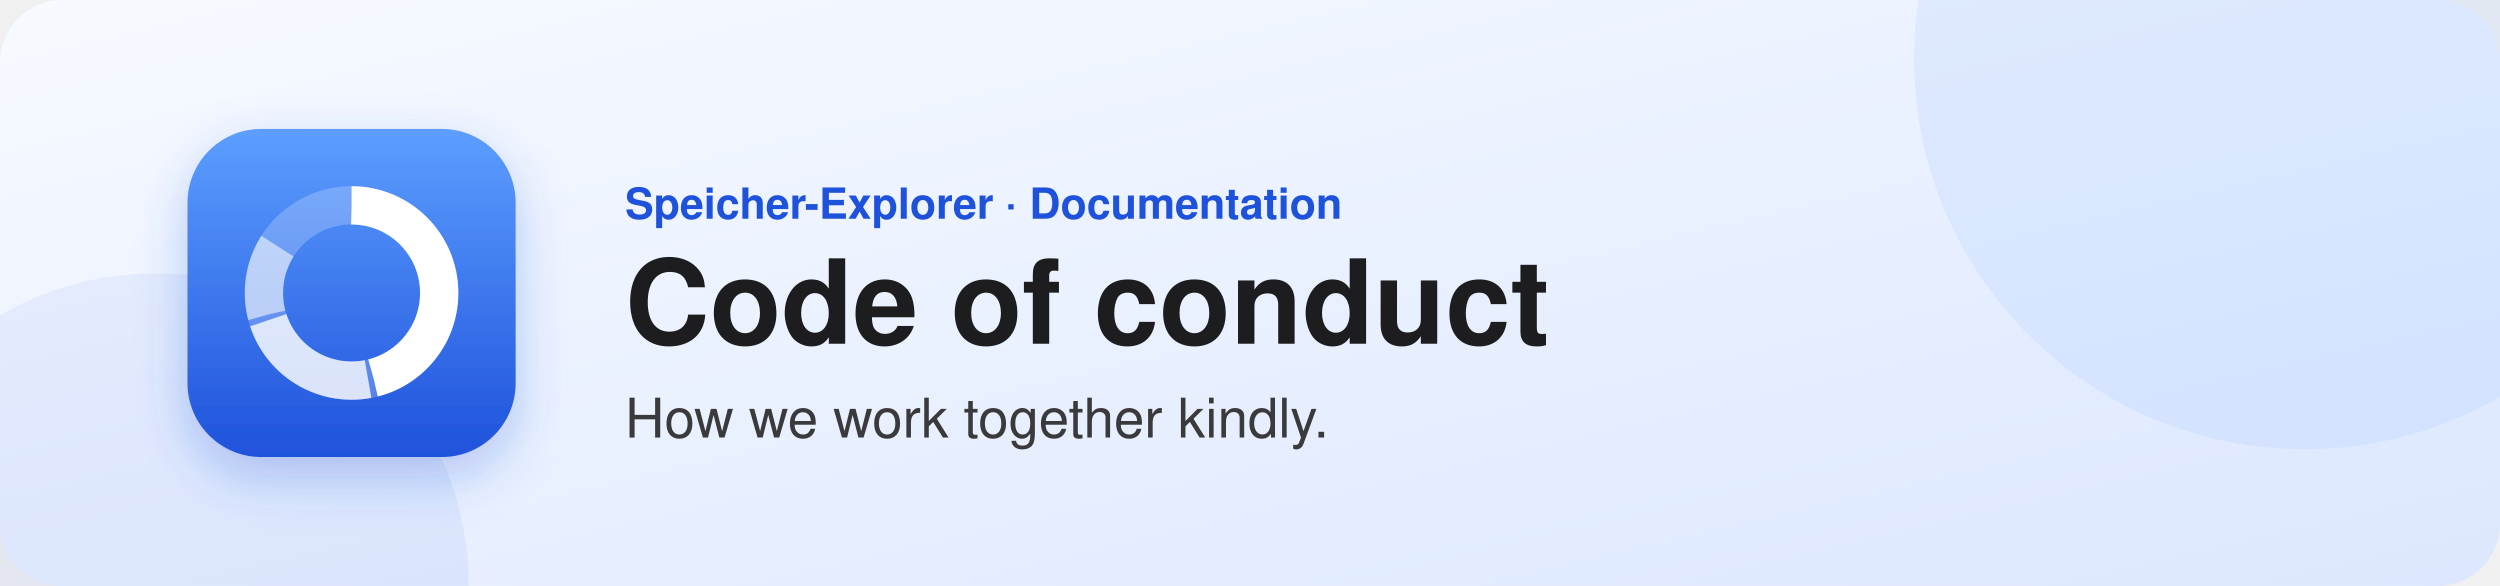
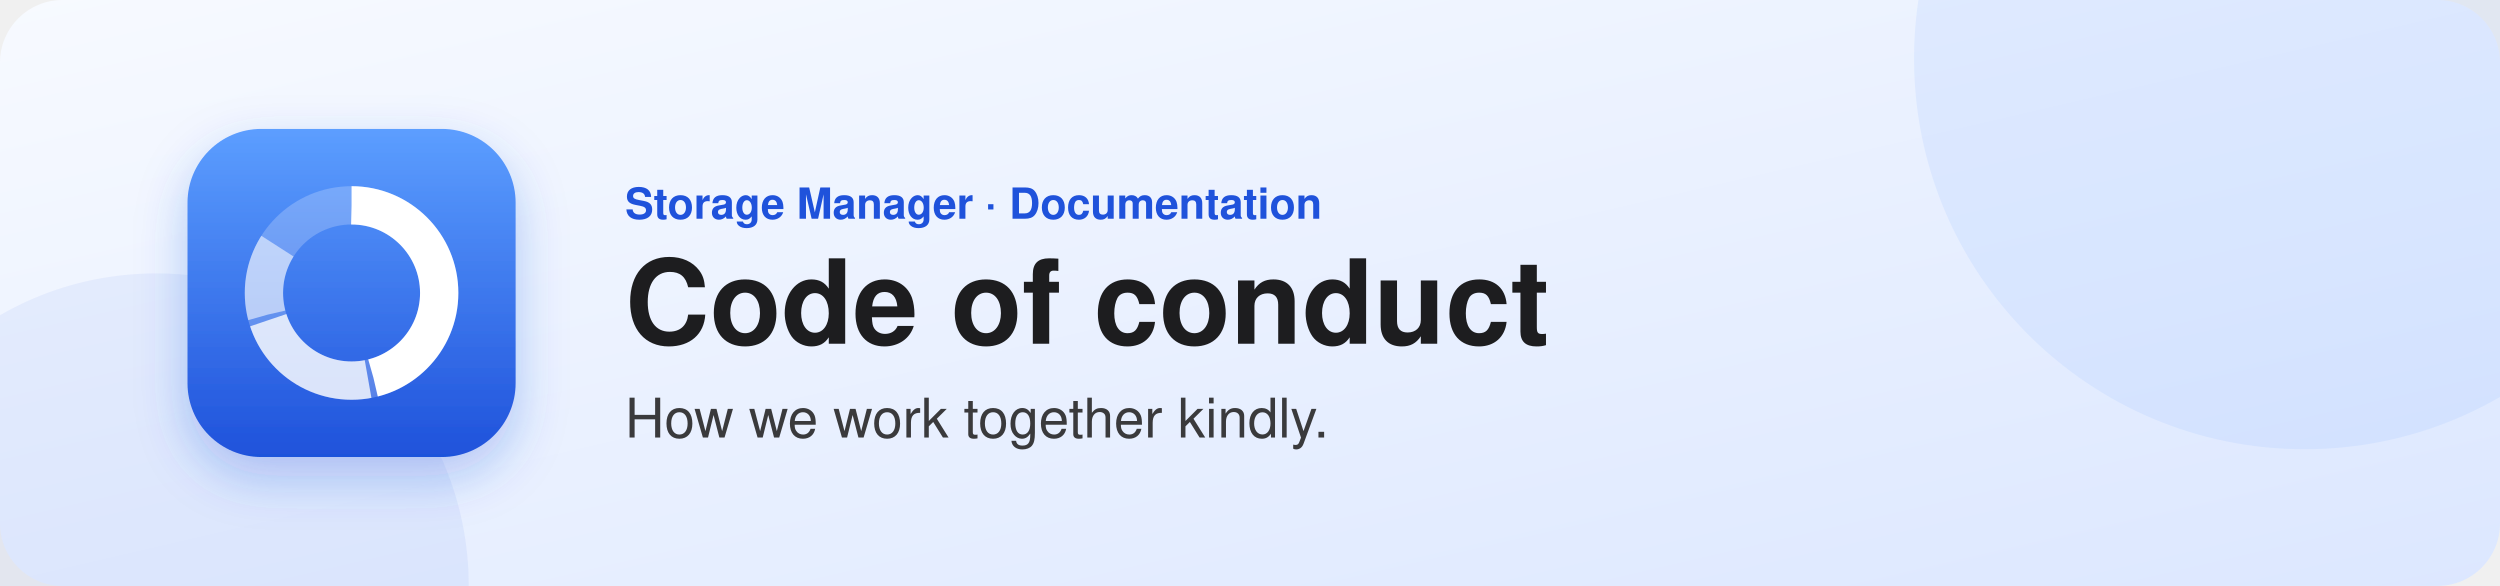
- <svg xmlns="http://www.w3.org/2000/svg" width="1280" height="300" viewBox="0 0 1280 300" role="img" aria-label="Speicher-Explorer – Code of conduct. How we work together kindly.">
+ <svg xmlns="http://www.w3.org/2000/svg" width="1280" height="300" viewBox="0 0 1280 300" role="img" aria-label="Storage Manager – Code of conduct. How we work together kindly.">
  <defs>
    <linearGradient id="bg" x1="0" y1="0" x2="1" y2="1">
      <stop offset="0" stop-color="#F7FAFF" />
      <stop offset="1" stop-color="#DCE7FF" />
    </linearGradient>
    <filter id="sh" x="-20%" y="-20%" width="140%" height="150%">
      <feDropShadow dx="0" dy="14" stdDeviation="18" flood-color="#1F52DB" flood-opacity=".28" />
    </filter>
  </defs>
  <rect width="1280" height="300" rx="32" fill="url(#bg)" />
  <circle cx="1180" cy="30" r="200" fill="#5C9EFF" fill-opacity=".10" />
  <circle cx="80" cy="300" r="160" fill="#1F52DB" fill-opacity=".06" />
  <g filter="url(#sh)" transform="translate(96 66) scale(0.7) translate(-96 -100)">
    <defs>
      <linearGradient id="hero" x1="0" y1="0" x2="0" y2="1">
        <stop offset="0" stop-color="#5C9EFF" />
        <stop offset="1" stop-color="#1F52DB" />
      </linearGradient>
    </defs>
    <rect x="96" y="100" width="240" height="240" rx="54.0" fill="url(#hero)" />
    <circle cx="216.0" cy="220.0" r="64.1" fill="none" stroke="#fff" stroke-opacity=".22" stroke-width="28.0" />
    <circle cx="216.0" cy="220.0" r="64.1" fill="none" stroke="#fff" stroke-opacity="1" stroke-width="28.0" stroke-dasharray="185.21 402.63" stroke-dashoffset="0.00" transform="rotate(-90 216.0 220.0)" />
    <circle cx="216.0" cy="220.0" r="64.1" fill="none" stroke="#fff" stroke-opacity="0.78" stroke-width="28.0" stroke-dasharray="92.60 402.63" stroke-dashoffset="-189.23" transform="rotate(-90 216.0 220.0)" />
    <circle cx="216.0" cy="220.0" r="64.1" fill="none" stroke="#fff" stroke-opacity="0.55" stroke-width="28.0" stroke-dasharray="52.34 402.63" stroke-dashoffset="-285.86" transform="rotate(-90 216.0 220.0)" />
  </g>
-   <text x="320" y="112" font-family="-apple-system, BlinkMacSystemFont, 'SF Pro Display', 'SF Pro Text', 'Helvetica Neue', Helvetica, Arial, sans-serif" text-anchor="start" font-size="22" font-weight="600" fill="#1F52DB">Speicher-Explorer · Documentation</text>
+   <text x="320" y="112" font-family="-apple-system, BlinkMacSystemFont, 'SF Pro Display', 'SF Pro Text', 'Helvetica Neue', Helvetica, Arial, sans-serif" text-anchor="start" font-size="22" font-weight="600" fill="#1F52DB">Storage Manager · Documentation</text>
  <text x="320" y="176" font-family="-apple-system, BlinkMacSystemFont, 'SF Pro Display', 'SF Pro Text', 'Helvetica Neue', Helvetica, Arial, sans-serif" text-anchor="start" font-size="60" font-weight="700" fill="#1D1D1F">Code of conduct</text>
  <text x="320" y="224" font-family="-apple-system, BlinkMacSystemFont, 'SF Pro Display', 'SF Pro Text', 'Helvetica Neue', Helvetica, Arial, sans-serif" text-anchor="start" font-size="28" font-weight="400" fill="#3A3A3C">How we work together kindly.</text>
</svg>
